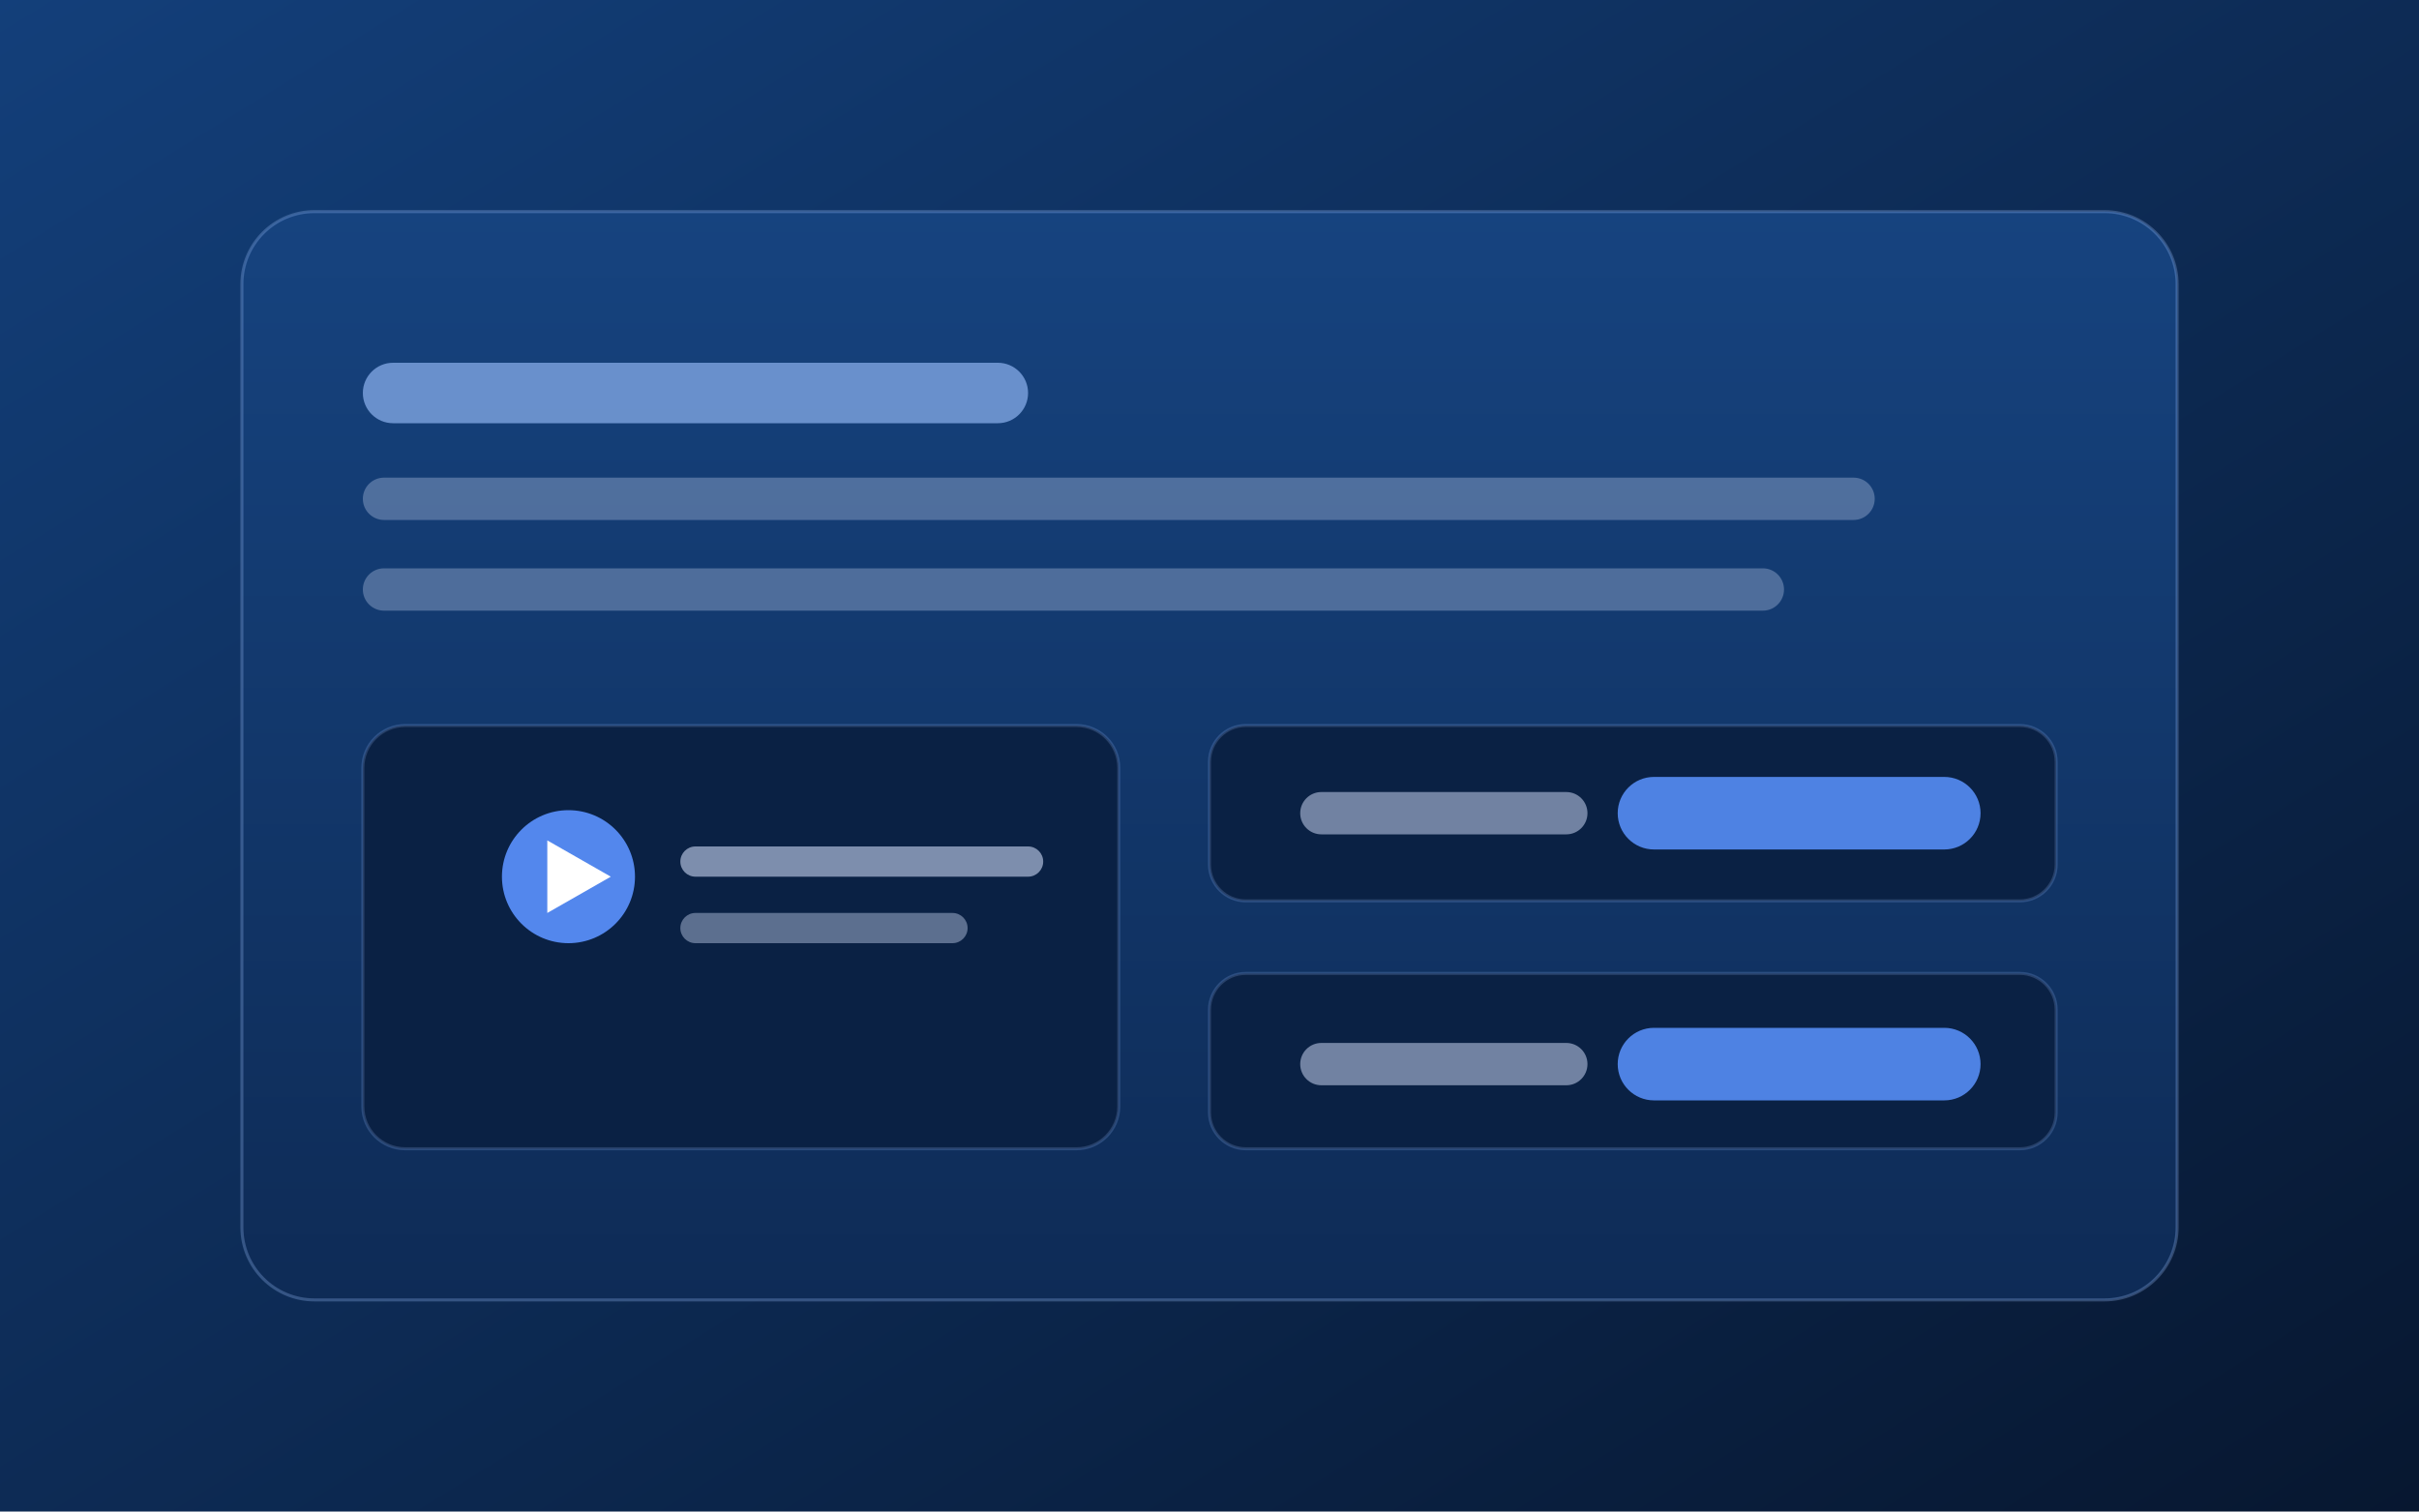
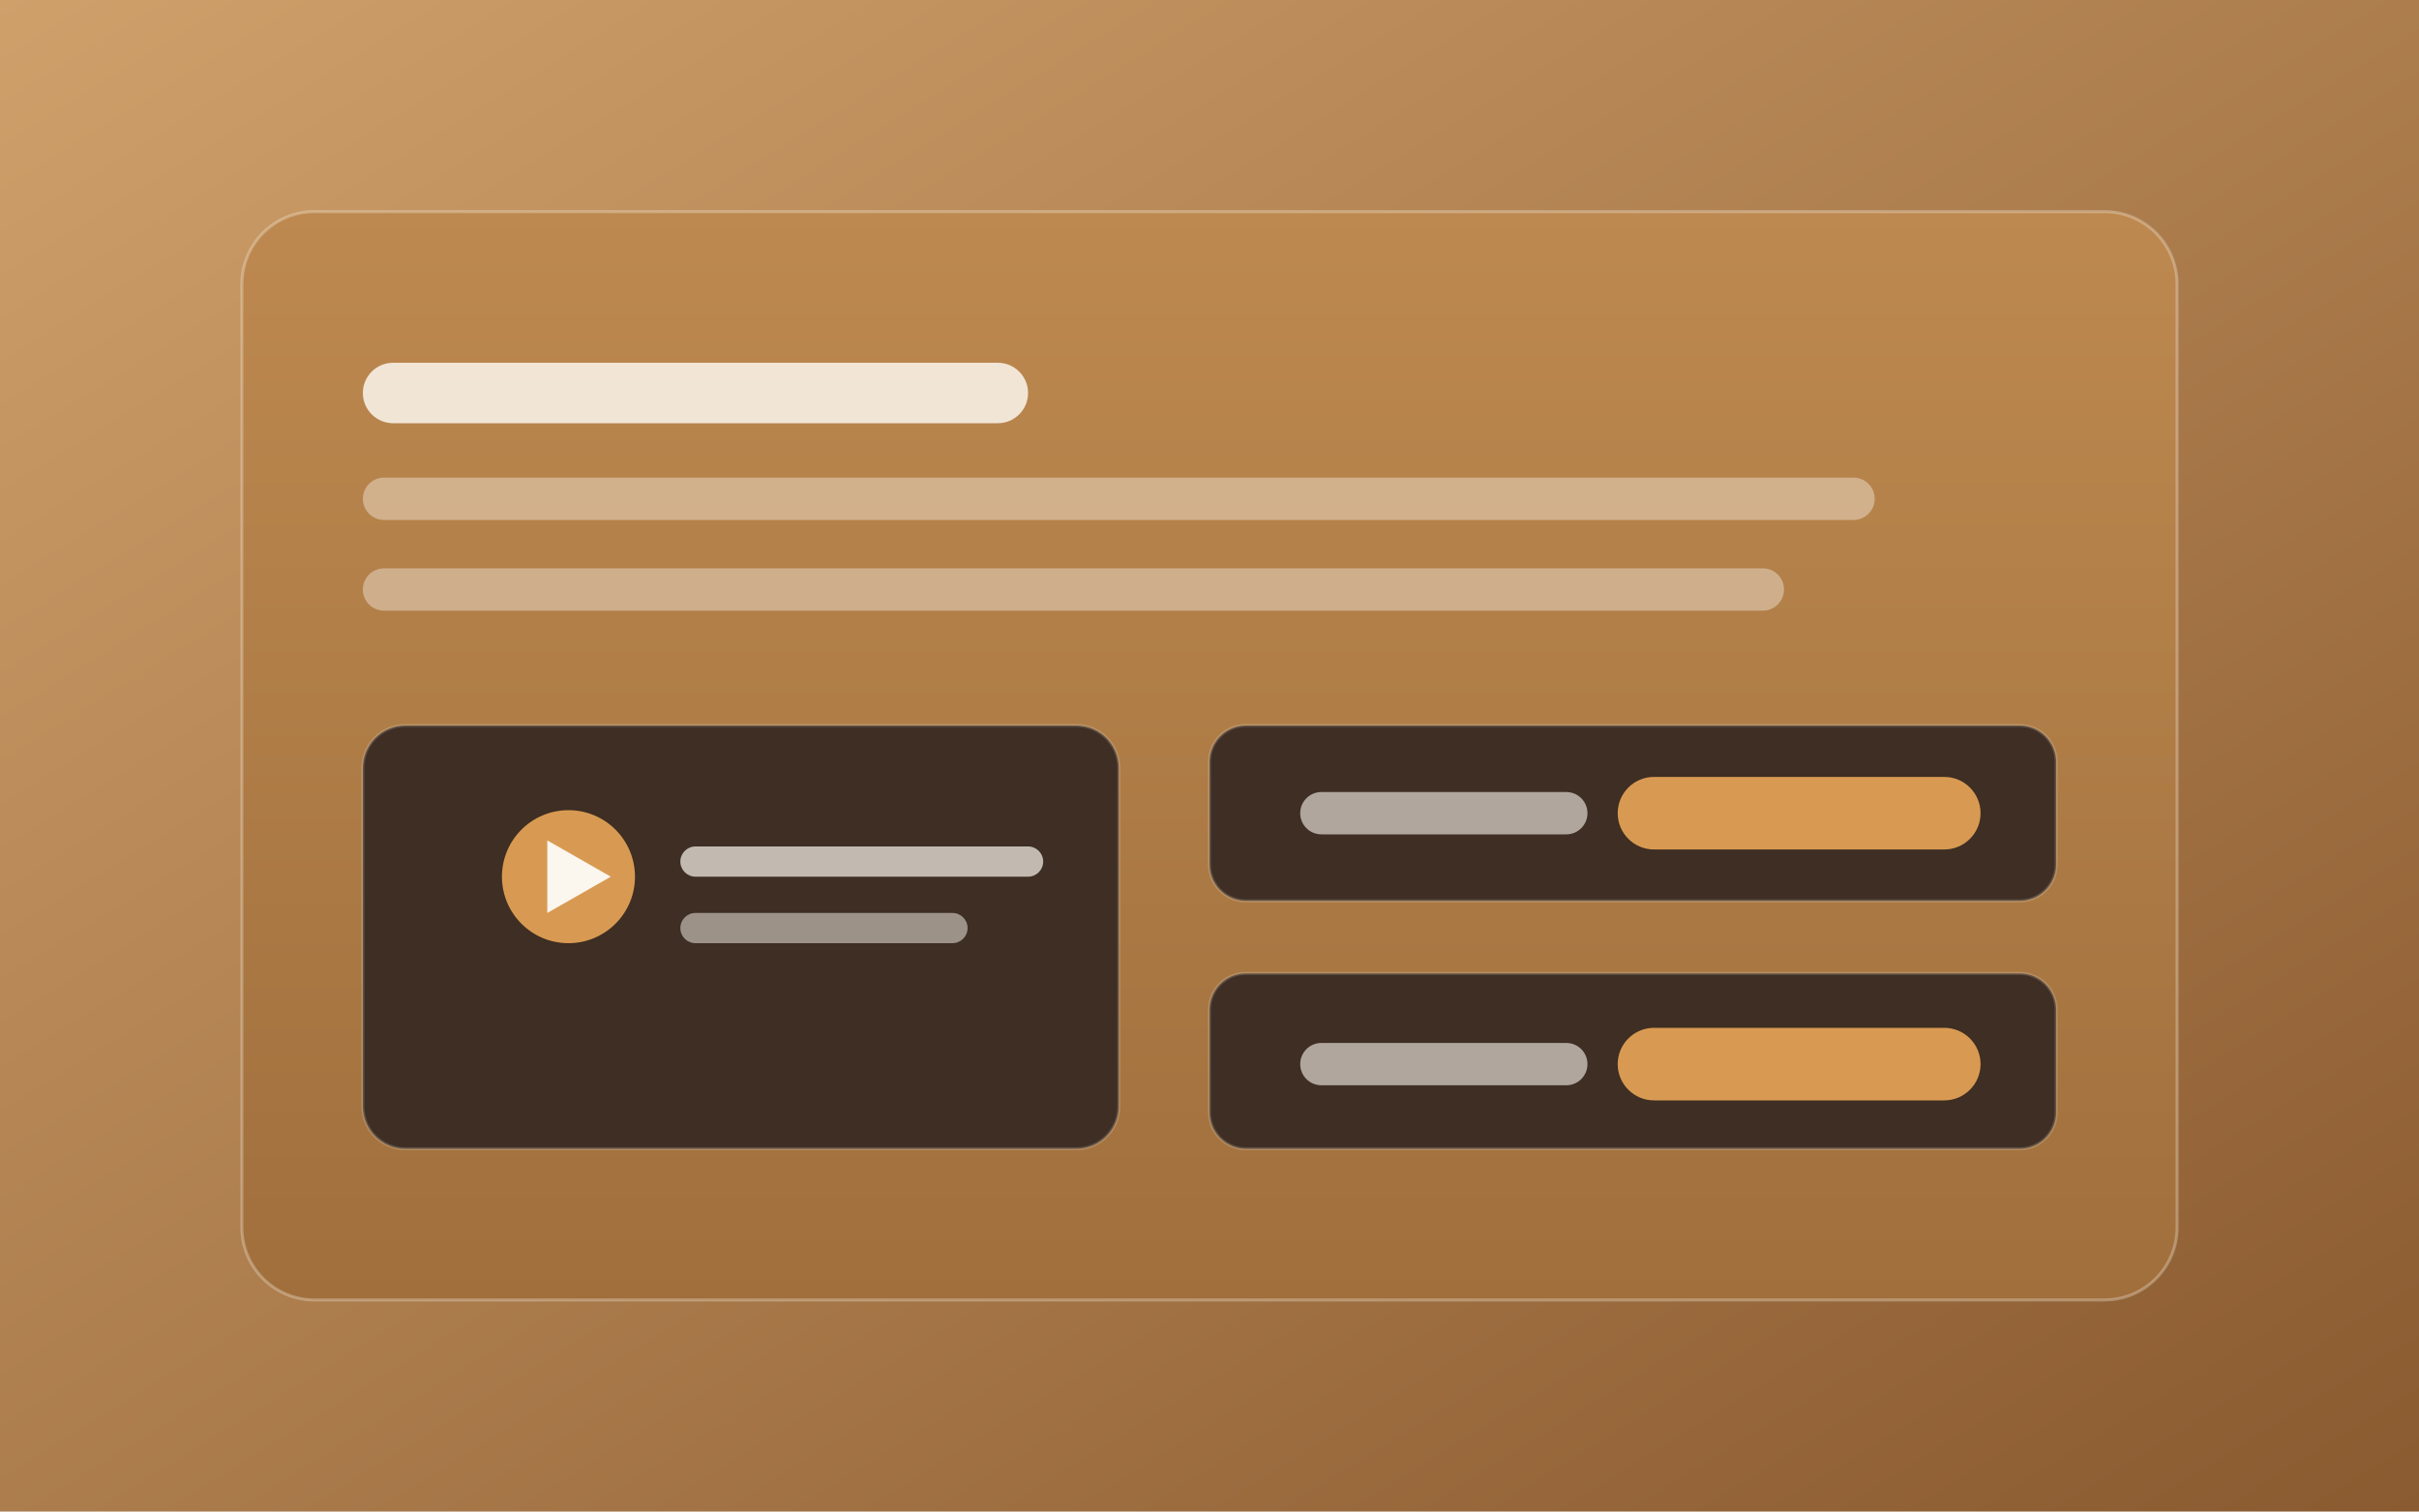
- <svg xmlns="http://www.w3.org/2000/svg" viewBox="0 0 800 500">
+ <svg xmlns="http://www.w3.org/2000/svg" viewBox="0 0 800 500" role="img" aria-label="カフェ経費処理 業務自動化システムのデモ">
  <defs>
    <linearGradient id="bgAutomation" x1="0%" y1="0%" x2="100%" y2="100%">
-       <stop offset="0%" stop-color="#133f7a" />
-       <stop offset="100%" stop-color="#071730" />
+       <stop offset="0%" stop-color="#cfa06a" />
+       <stop offset="100%" stop-color="#8a5a30" />
    </linearGradient>
    <linearGradient id="cardAutomation" x1="0%" y1="0%" x2="0%" y2="100%">
-       <stop offset="0%" stop-color="#16437f" />
-       <stop offset="100%" stop-color="#0e2b56" />
+       <stop offset="0%" stop-color="#bd8950" />
+       <stop offset="100%" stop-color="#a06f3c" />
    </linearGradient>
  </defs>
  <rect width="800" height="500" fill="url(#bgAutomation)" />
-   <rect x="80" y="70" width="640" height="360" rx="24" fill="url(#cardAutomation)" stroke="#9dc2ff" stroke-opacity="0.28" />
-   <rect x="120" y="120" width="220" height="20" rx="10" fill="#9dc2ff" fill-opacity="0.62" />
-   <rect x="120" y="158" width="500" height="14" rx="7" fill="#d8e5ff" fill-opacity="0.3" />
-   <rect x="120" y="188" width="470" height="14" rx="7" fill="#d8e5ff" fill-opacity="0.3" />
-   <rect x="120" y="240" width="250" height="140" rx="14" fill="#0a2144" stroke="#9dc2ff" stroke-opacity="0.2" />
-   <rect x="400" y="240" width="280" height="58" rx="12" fill="#0a2144" stroke="#9dc2ff" stroke-opacity="0.2" />
-   <rect x="400" y="322" width="280" height="58" rx="12" fill="#0a2144" stroke="#9dc2ff" stroke-opacity="0.2" />
-   <circle cx="188" cy="290" r="22" fill="#5b93ff" fill-opacity="0.9" />
-   <path d="M181 278 L202 290 L181 302 Z" fill="#ffffff" />
-   <rect x="225" y="280" width="120" height="10" rx="5" fill="#d8e5ff" fill-opacity="0.56" />
-   <rect x="225" y="302" width="95" height="10" rx="5" fill="#d8e5ff" fill-opacity="0.4" />
-   <rect x="430" y="262" width="95" height="14" rx="7" fill="#d8e5ff" fill-opacity="0.5" />
-   <rect x="430" y="345" width="95" height="14" rx="7" fill="#d8e5ff" fill-opacity="0.5" />
-   <rect x="535" y="257" width="120" height="24" rx="12" fill="#5b93ff" fill-opacity="0.85" />
-   <rect x="535" y="340" width="120" height="24" rx="12" fill="#5b93ff" fill-opacity="0.85" />
+   <rect x="80" y="70" width="640" height="360" rx="24" fill="url(#cardAutomation)" stroke="#fbf6ee" stroke-opacity="0.3" />
+   <rect x="120" y="120" width="220" height="20" rx="10" fill="#fbf6ee" fill-opacity="0.85" />
+   <rect x="120" y="158" width="500" height="14" rx="7" fill="#fbf6ee" fill-opacity="0.4" />
+   <rect x="120" y="188" width="470" height="14" rx="7" fill="#fbf6ee" fill-opacity="0.4" />
+   <rect x="120" y="240" width="250" height="140" rx="14" fill="#3e2e23" stroke="#fbf6ee" stroke-opacity="0.18" />
+   <rect x="400" y="240" width="280" height="58" rx="12" fill="#3e2e23" stroke="#fbf6ee" stroke-opacity="0.18" />
+   <rect x="400" y="322" width="280" height="58" rx="12" fill="#3e2e23" stroke="#fbf6ee" stroke-opacity="0.18" />
+   <circle cx="188" cy="290" r="22" fill="#d89a52" />
+   <path d="M181 278 L202 290 L181 302 Z" fill="#fbf6ee" />
+   <rect x="225" y="280" width="120" height="10" rx="5" fill="#fbf6ee" fill-opacity="0.7" />
+   <rect x="225" y="302" width="95" height="10" rx="5" fill="#fbf6ee" fill-opacity="0.5" />
+   <rect x="430" y="262" width="95" height="14" rx="7" fill="#fbf6ee" fill-opacity="0.6" />
+   <rect x="430" y="345" width="95" height="14" rx="7" fill="#fbf6ee" fill-opacity="0.6" />
+   <rect x="535" y="257" width="120" height="24" rx="12" fill="#d89a52" />
+   <rect x="535" y="340" width="120" height="24" rx="12" fill="#d89a52" />
</svg>
